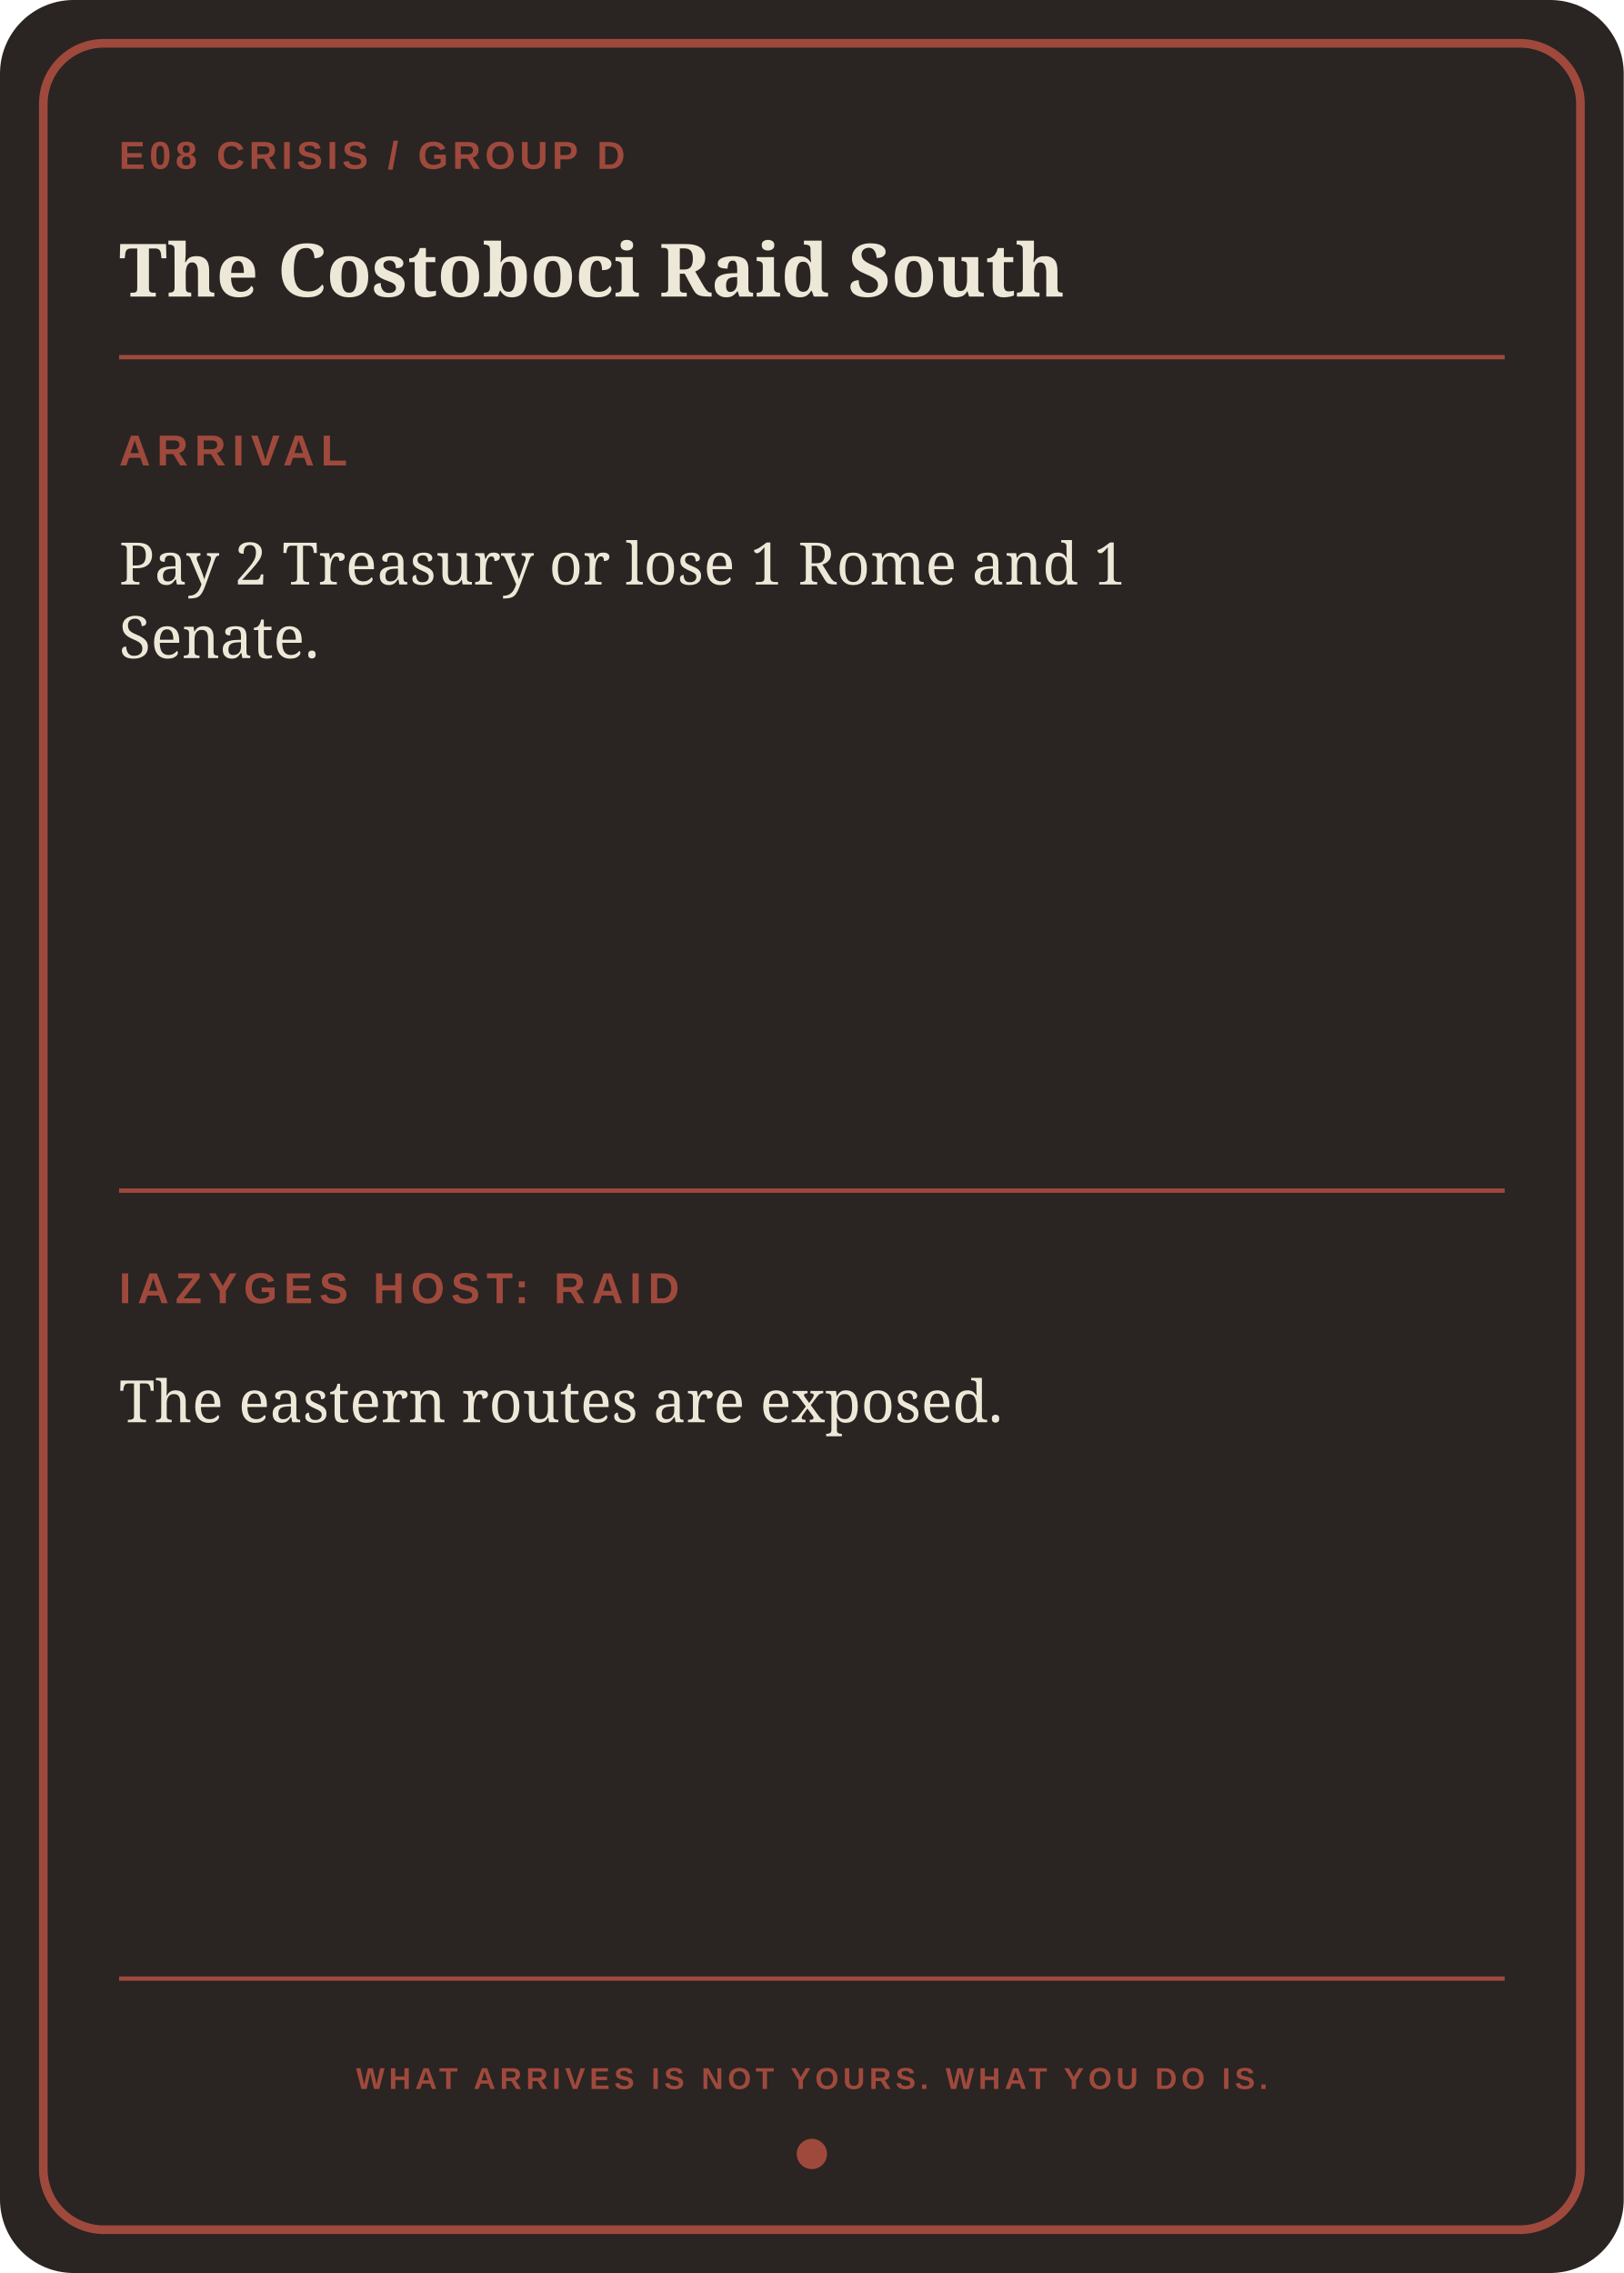
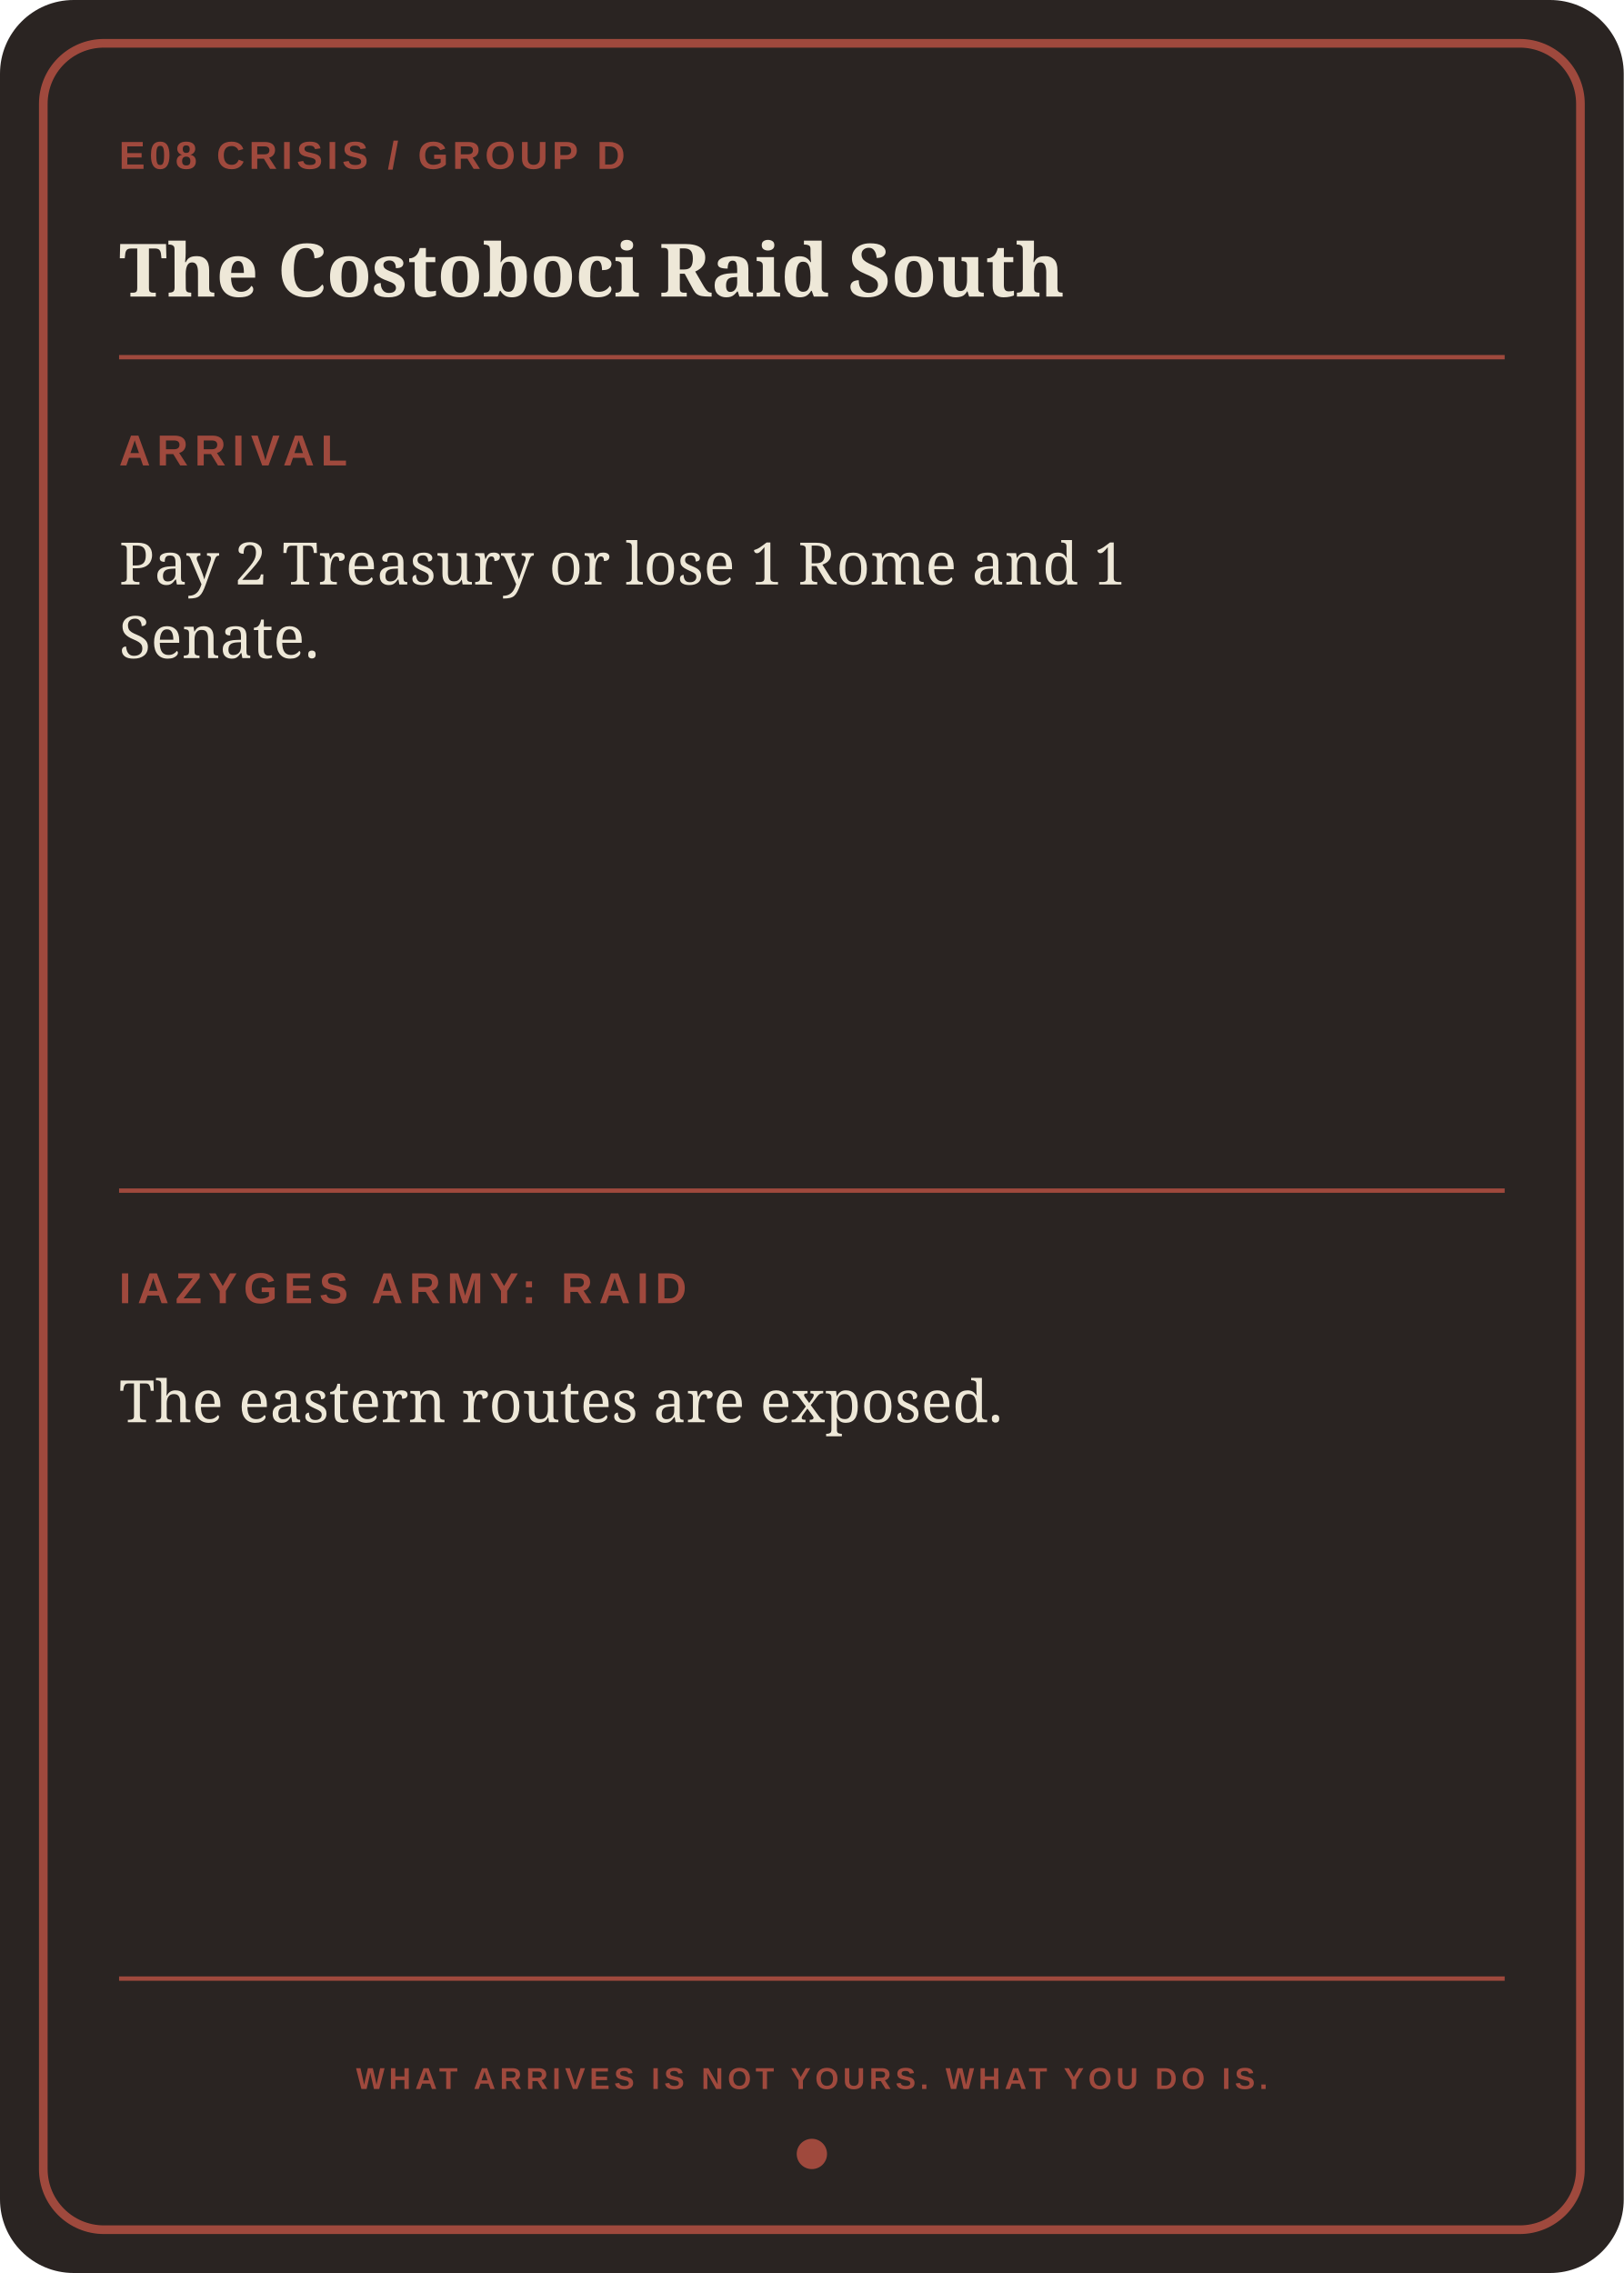
<svg xmlns="http://www.w3.org/2000/svg" width="2.5in" height="3.5in" viewBox="0 0 750 1050">
  <rect width="750" height="1050" rx="34" fill="#2a2422" />
  <rect x="20" y="20" width="710" height="1010" rx="28" fill="none" stroke="#9f493d" stroke-width="4" />
  <path d="M55 165H695M55 550H695M55 914H695" stroke="#9f493d" stroke-width="2" />
  <text x="55" y="78" fill="#9f493d" font-family="Arial,sans-serif" font-size="18" font-weight="bold" letter-spacing="2">E08  CRISIS / GROUP D</text>
  <text x="55" y="137" fill="#eee8d8" font-family="Georgia,serif" font-size="34" font-weight="bold">The Costoboci Raid South</text>
  <text x="55" y="215" fill="#9f493d" font-family="Arial,sans-serif" font-size="20" font-weight="bold" letter-spacing="3">ARRIVAL</text>
  <text x="55" y="270" fill="#eee8d8" font-family="Georgia,serif" font-size="27">
    <tspan x="55" dy="0">Pay 2 Treasury or lose 1 Rome and 1</tspan>
    <tspan x="55" dy="34">Senate.</tspan>
  </text>
-   <text x="55" y="602" fill="#9f493d" font-family="Arial,sans-serif" font-size="20" font-weight="bold" letter-spacing="3">IAZYGES HOST: RAID</text>
+   <text x="55" y="602" fill="#9f493d" font-family="Arial,sans-serif" font-size="20" font-weight="bold" letter-spacing="3">IAZYGES ARMY: RAID</text>
  <text x="55" y="657" fill="#eee8d8" font-family="Georgia,serif" font-size="27">
    <tspan x="55" dy="0">The eastern routes are exposed.</tspan>
  </text>
  <text x="375" y="965" text-anchor="middle" fill="#9f493d" font-family="Arial,sans-serif" font-size="14" font-weight="bold" letter-spacing="2">WHAT ARRIVES IS NOT YOURS. WHAT YOU DO IS.</text>
  <circle cx="375" cy="995" r="7" fill="#9f493d" />
</svg>
